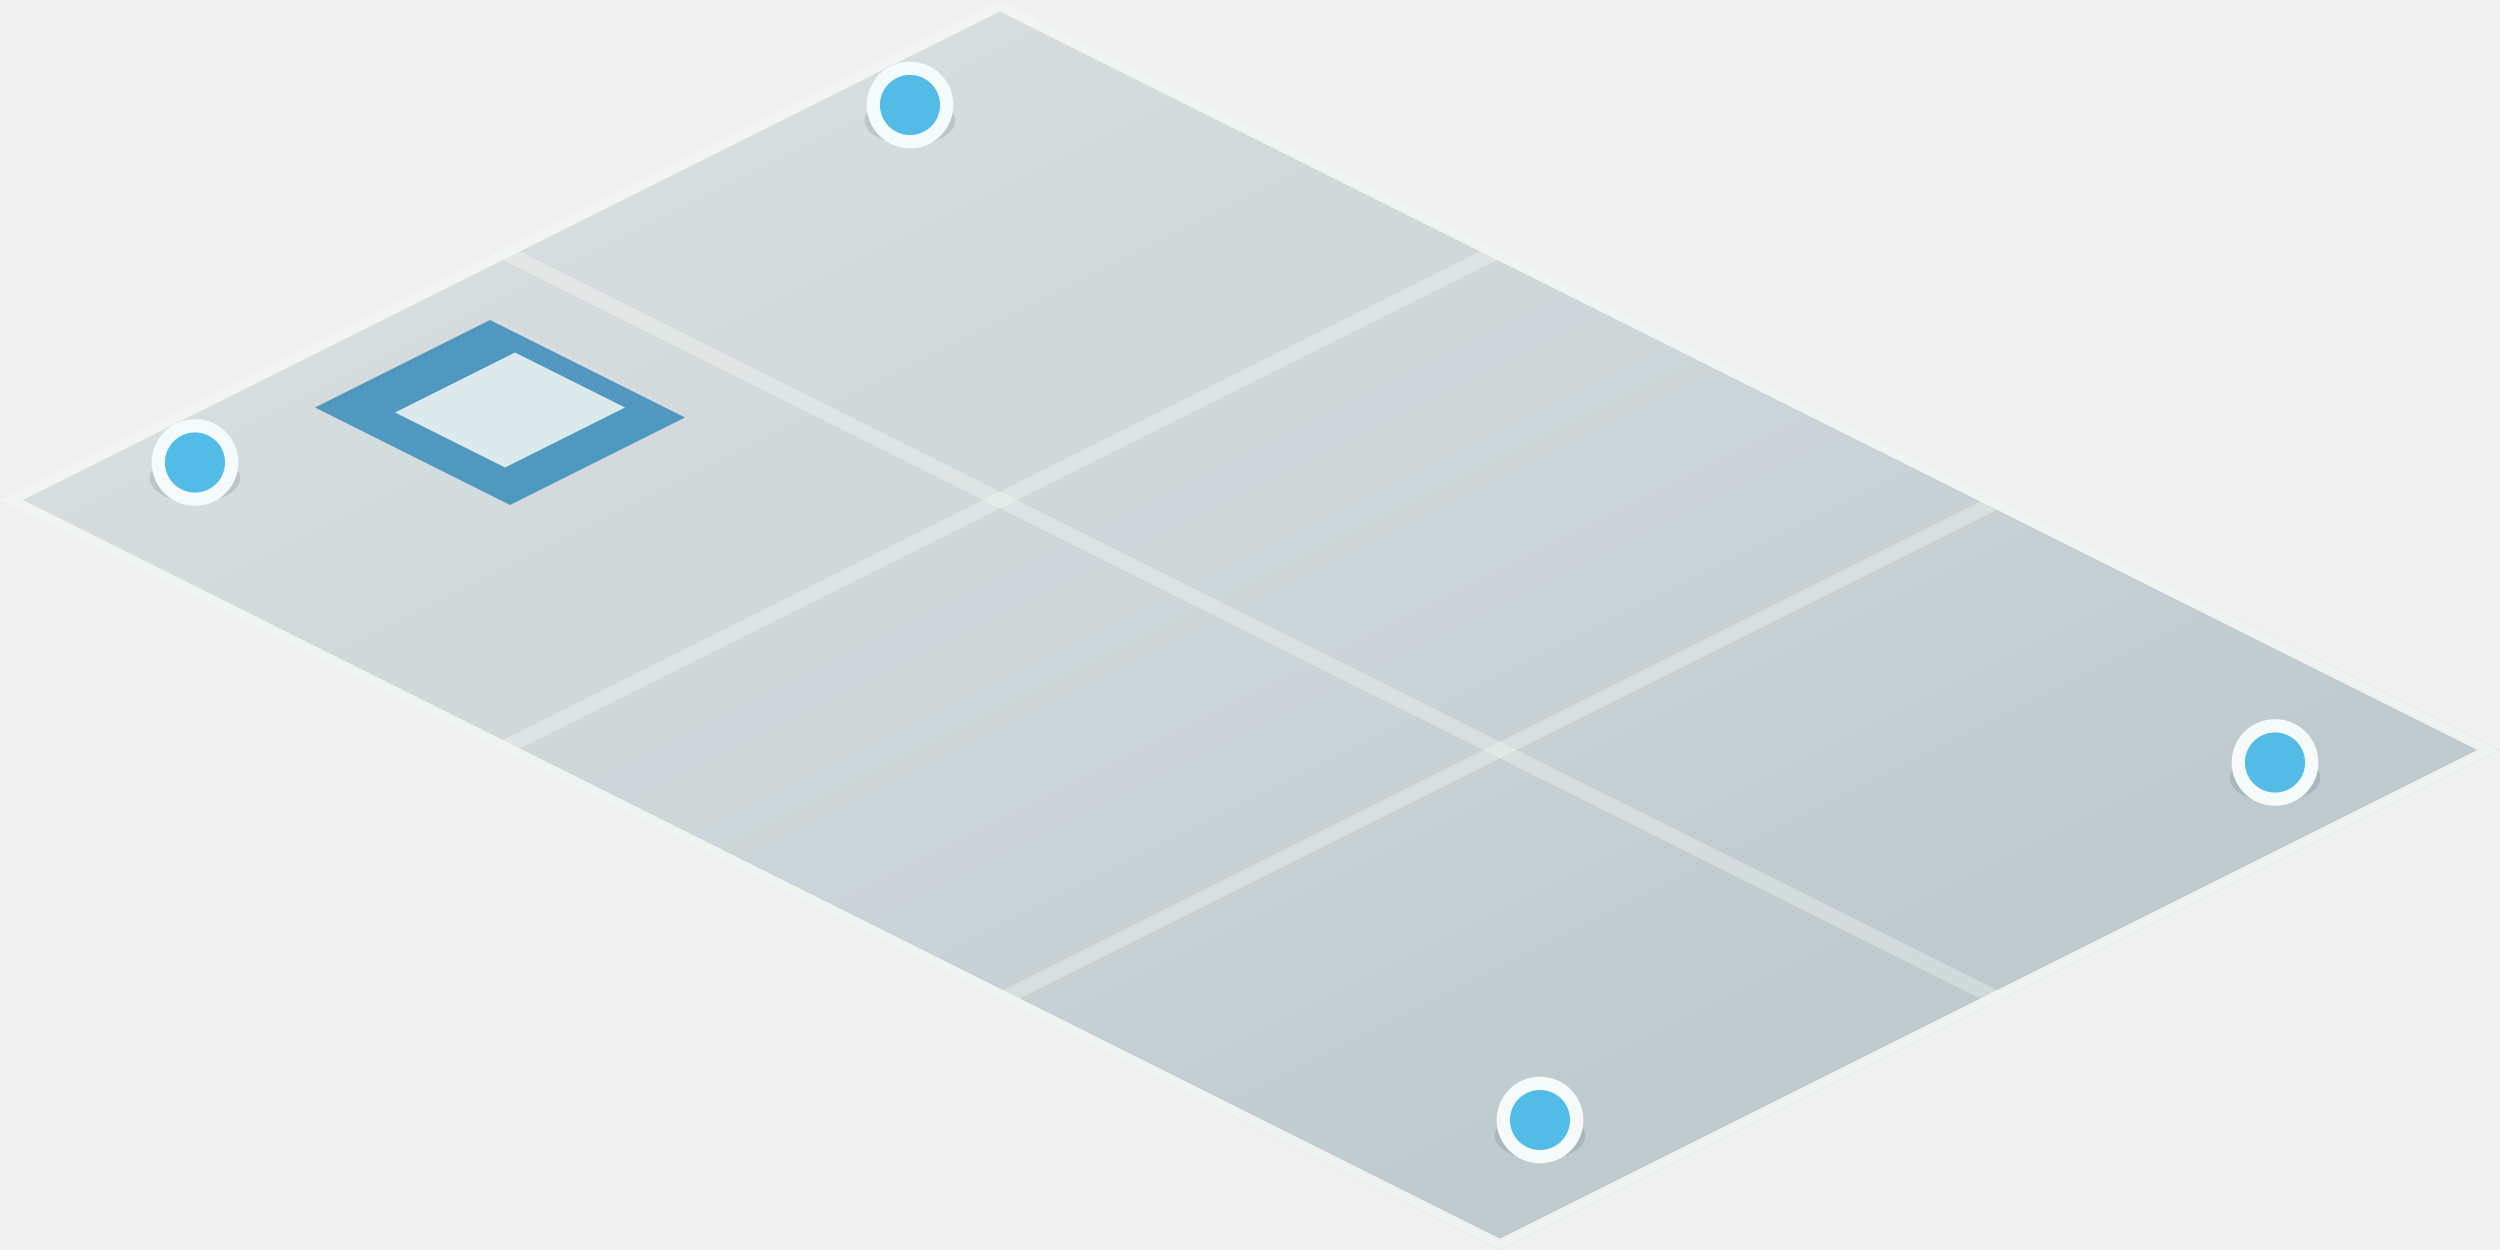
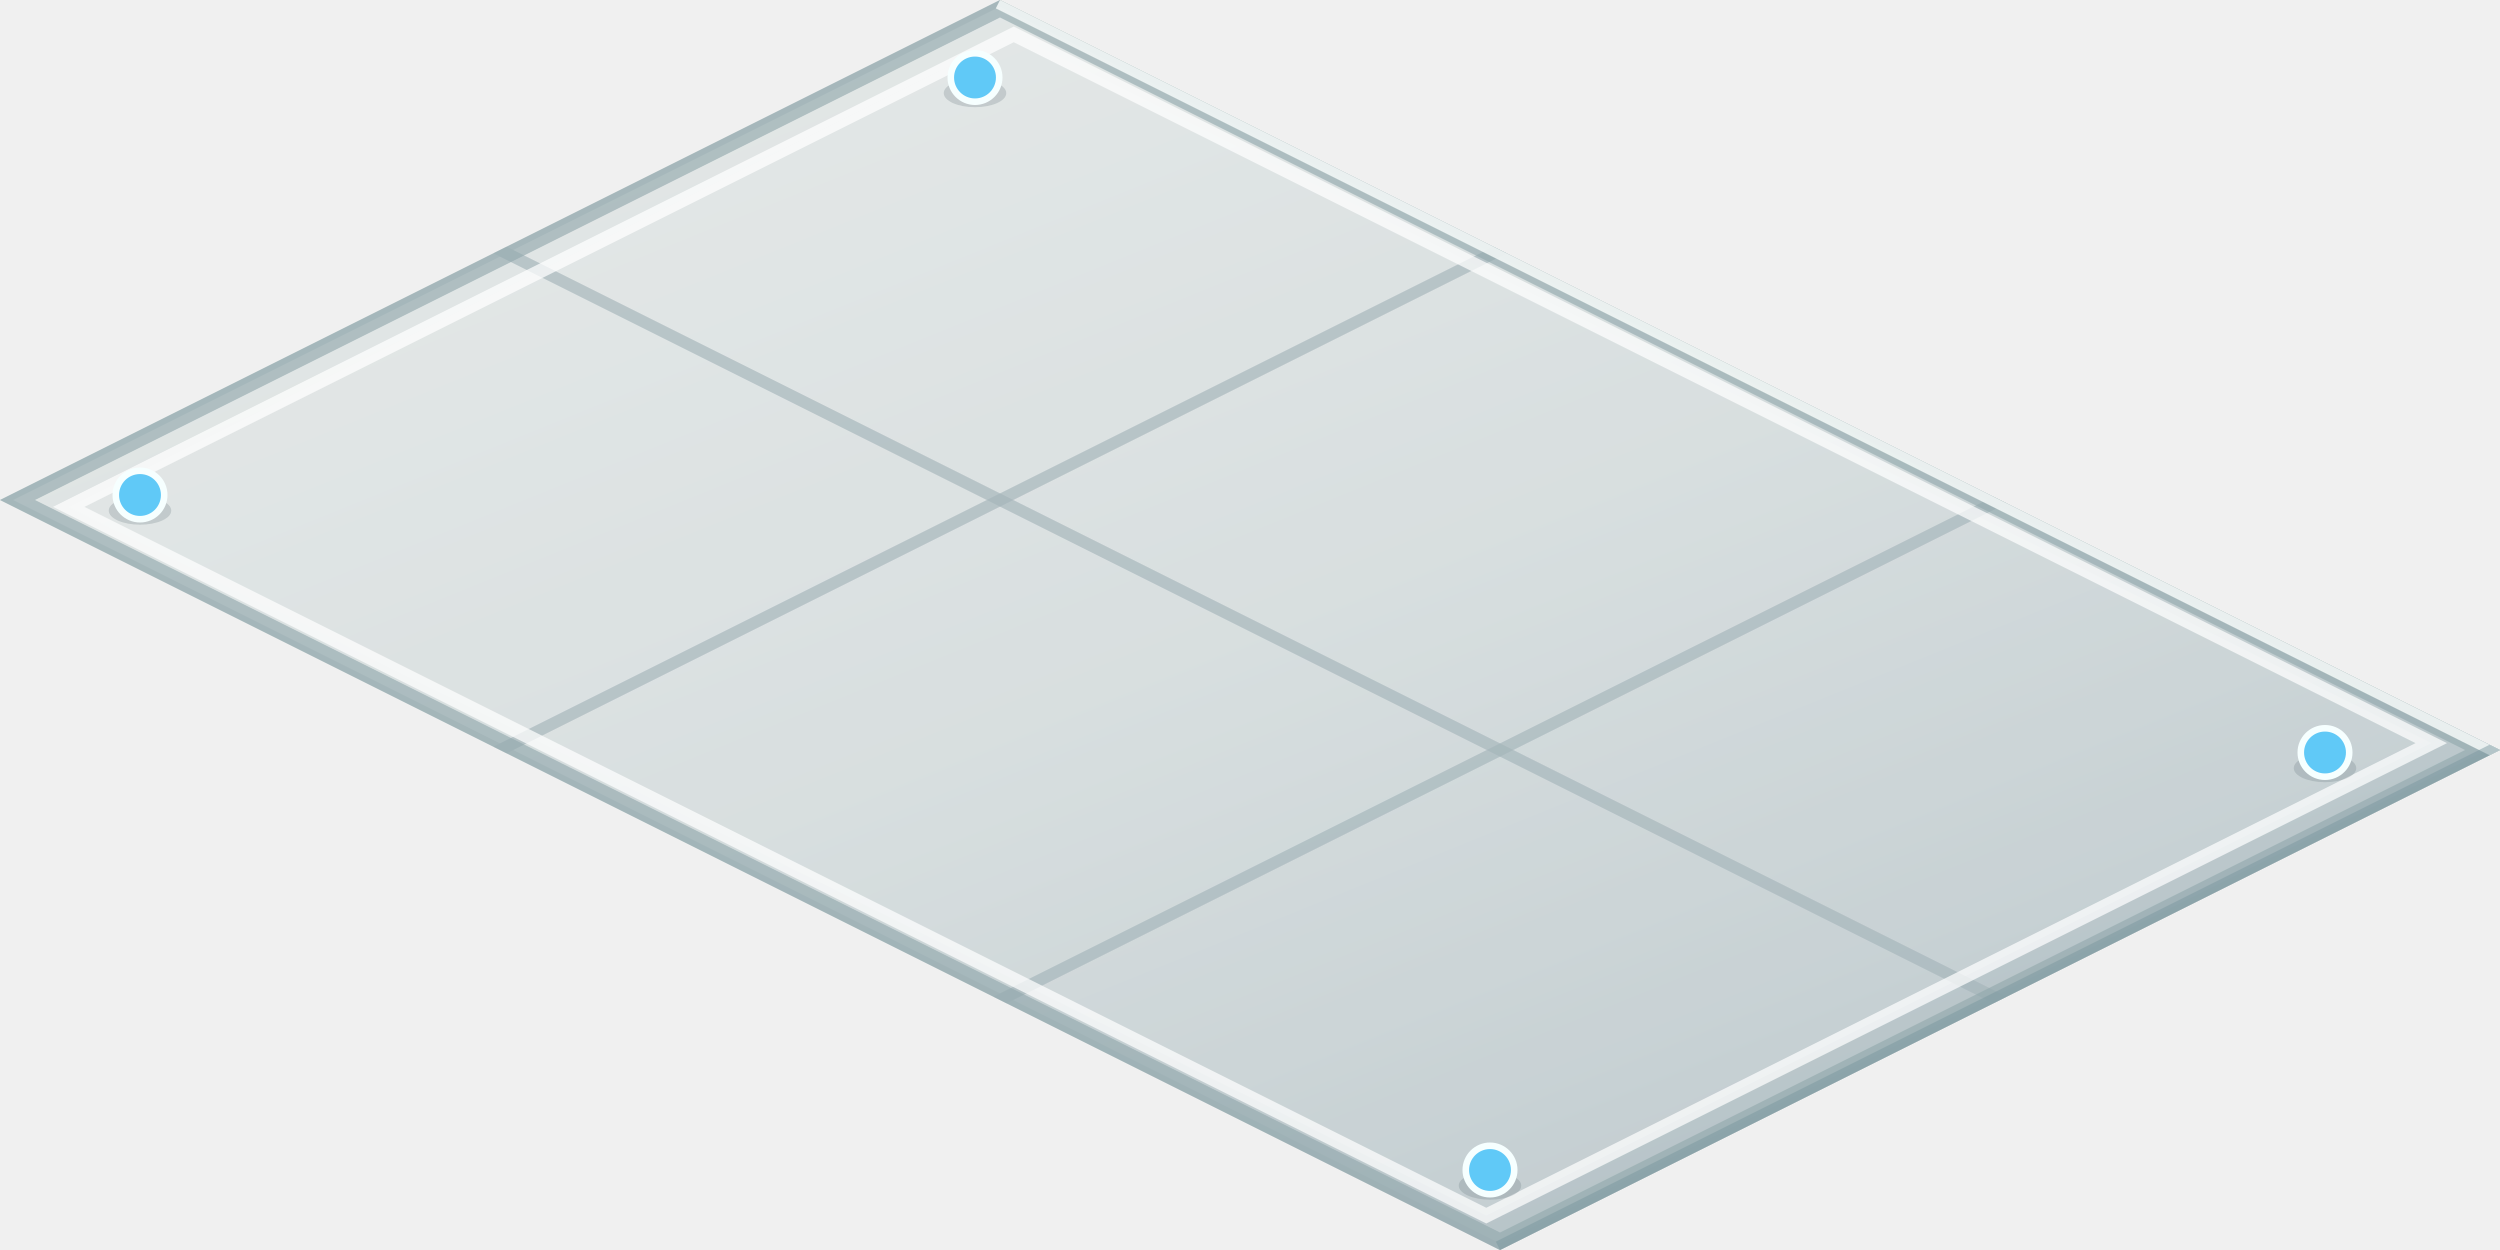
<svg xmlns="http://www.w3.org/2000/svg" width="160" height="80" viewBox="0 0 160 80">
  <defs>
-     <linearGradient id="slab" x1="0" y1="0" x2="1" y2="1">
-       <stop stop-color="#e3e7e6" />
-       <stop offset=".50" stop-color="#cbd4d7" />
-       <stop offset="1" stop-color="#abbac1" />
+     <linearGradient id="paving" x1=".10" y1="0" x2=".91" y2="1">
+       <stop stop-color="#e8ebea" />
+       <stop offset=".50" stop-color="#d3dbdc" />
+       <stop offset="1" stop-color="#abbac0" />
    </linearGradient>
-     <clipPath id="fit">
+     <clipPath id="gridFootprint">
      <polygon points="64.00,0.00 160.00,48.00 96.00,80.00 0.00,32.00" />
    </clipPath>
  </defs>
-   <g clip-path="url(#fit)">
-     <polygon points="64.00,0.00 160.00,48.00 96.00,80.00 0.00,32.00" fill="url(#slab)" />
-     <polygon points="64.00,0.00 96.00,16.00 64.00,32.00 32.00,16.00" fill="#cfd8d9" opacity=".25" stroke="#f0f3f1" stroke-width=".95" />
-     <polygon points="96.00,16.00 128.00,32.00 96.00,48.00 64.00,32.00" fill="#cfd8d9" opacity=".25" stroke="#f0f3f1" stroke-width=".95" />
-     <polygon points="128.00,32.00 160.00,48.00 128.00,64.00 96.00,48.00" fill="#cfd8d9" opacity=".25" stroke="#f0f3f1" stroke-width=".95" />
-     <polygon points="32.00,16.00 64.00,32.00 32.00,48.00 0.00,32.00" fill="#cfd8d9" opacity=".25" stroke="#f0f3f1" stroke-width=".95" />
-     <polygon points="64.00,32.00 96.00,48.00 64.00,64.00 32.00,48.00" fill="#cfd8d9" opacity=".25" stroke="#f0f3f1" stroke-width=".95" />
-     <polygon points="96.00,48.00 128.00,64.00 96.00,80.00 64.00,64.00" fill="#cfd8d9" opacity=".25" stroke="#f0f3f1" stroke-width=".95" />
-     <ellipse cx="58.24" cy="7.72" rx="2.9" ry="1.55" fill="#536a71" opacity=".20" />
-     <circle cx="58.24" cy="6.72" r="2.35" fill="#53bce6" stroke="#f5fbfb" stroke-width=".85" />
-     <ellipse cx="145.60" cy="49.80" rx="2.9" ry="1.55" fill="#536a71" opacity=".20" />
-     <circle cx="145.60" cy="48.80" r="2.35" fill="#53bce6" stroke="#f5fbfb" stroke-width=".85" />
-     <ellipse cx="12.48" cy="30.60" rx="2.9" ry="1.55" fill="#536a71" opacity=".20" />
-     <circle cx="12.48" cy="29.60" r="2.35" fill="#53bce6" stroke="#f5fbfb" stroke-width=".85" />
-     <ellipse cx="98.56" cy="72.68" rx="2.9" ry="1.55" fill="#536a71" opacity=".20" />
-     <circle cx="98.56" cy="71.68" r="2.35" fill="#53bce6" stroke="#f5fbfb" stroke-width=".85" />
-     <polygon points="31.36,20.48 43.84,26.72 32.64,32.32 20.16,26.08" fill="#2481b6" opacity=".75" />
-     <polygon points="32.96,22.56 40.00,26.08 32.32,29.92 25.28,26.40" fill="#f4f8f7" opacity=".85" />
-     <polygon points="64.00,0.00 160.00,48.00 96.00,80.00 0.00,32.00" fill="none" stroke="#f5f8f5" stroke-width="1.3" opacity=".86" />
+   <g clip-path="url(#gridFootprint)">
+     <polygon points="64.00,0.00 160.00,48.00 96.00,80.00 0.00,32.00" fill="url(#paving)" />
+     <polygon points="64.88,2.20 155.60,47.56 95.12,77.80 4.40,32.44" fill="#e5eae9" opacity=".27" />
+     <polygon points="64.00,0.00 96.00,16.00 64.00,32.00 32.00,16.00" fill="none" stroke="#a6b6bb" stroke-opacity=".42" stroke-width=".75" />
+     <polygon points="96.00,16.00 128.00,32.00 96.00,48.00 64.00,32.00" fill="none" stroke="#a6b6bb" stroke-opacity=".42" stroke-width=".75" />
+     <polygon points="128.00,32.00 160.00,48.00 128.00,64.00 96.00,48.00" fill="none" stroke="#a6b6bb" stroke-opacity=".42" stroke-width=".75" />
+     <polygon points="32.00,16.00 64.00,32.00 32.00,48.00 0.00,32.00" fill="none" stroke="#a6b6bb" stroke-opacity=".42" stroke-width=".75" />
+     <polygon points="64.00,32.00 96.00,48.00 64.00,64.00 32.00,48.00" fill="none" stroke="#a6b6bb" stroke-opacity=".42" stroke-width=".75" />
+     <polygon points="96.00,48.00 128.00,64.00 96.00,80.00 64.00,64.00" fill="none" stroke="#a6b6bb" stroke-opacity=".42" stroke-width=".75" />
+     <polygon points="64.00,0.00 160.00,48.00 96.00,80.00 0.00,32.00" fill="none" stroke="#91a8ad" stroke-width="2" opacity=".63" />
+     <polygon points="64.88,2.20 155.60,47.56 95.12,77.80 4.40,32.44" fill="none" stroke="#ffffff" stroke-width=".9" opacity=".72" />
+     <path d="M64.00,0.00L160.00,48.00" fill="none" stroke="#f9fdfb" stroke-width="1.2" opacity=".82" />
+     <path d="M160.00,48.00L96.00,80.00" fill="none" stroke="#79979e" stroke-width="1.2" opacity=".48" />
+     <ellipse cx="62.40" cy="5.96" rx="2" ry=".9" fill="#66797e" opacity=".25" />
+     <circle cx="62.40" cy="4.96" r="1.55" fill="#60c9f7" stroke="#f6ffff" stroke-width=".42" />
+     <ellipse cx="148.80" cy="49.16" rx="2" ry=".9" fill="#66797e" opacity=".25" />
+     <circle cx="148.80" cy="48.16" r="1.55" fill="#60c9f7" stroke="#f6ffff" stroke-width=".42" />
+     <ellipse cx="8.96" cy="32.68" rx="2" ry=".9" fill="#66797e" opacity=".25" />
+     <circle cx="8.96" cy="31.68" r="1.55" fill="#60c9f7" stroke="#f6ffff" stroke-width=".42" />
+     <ellipse cx="95.36" cy="75.88" rx="2" ry=".9" fill="#66797e" opacity=".25" />
+     <circle cx="95.36" cy="74.88" r="1.55" fill="#60c9f7" stroke="#f6ffff" stroke-width=".42" />
  </g>
</svg>
